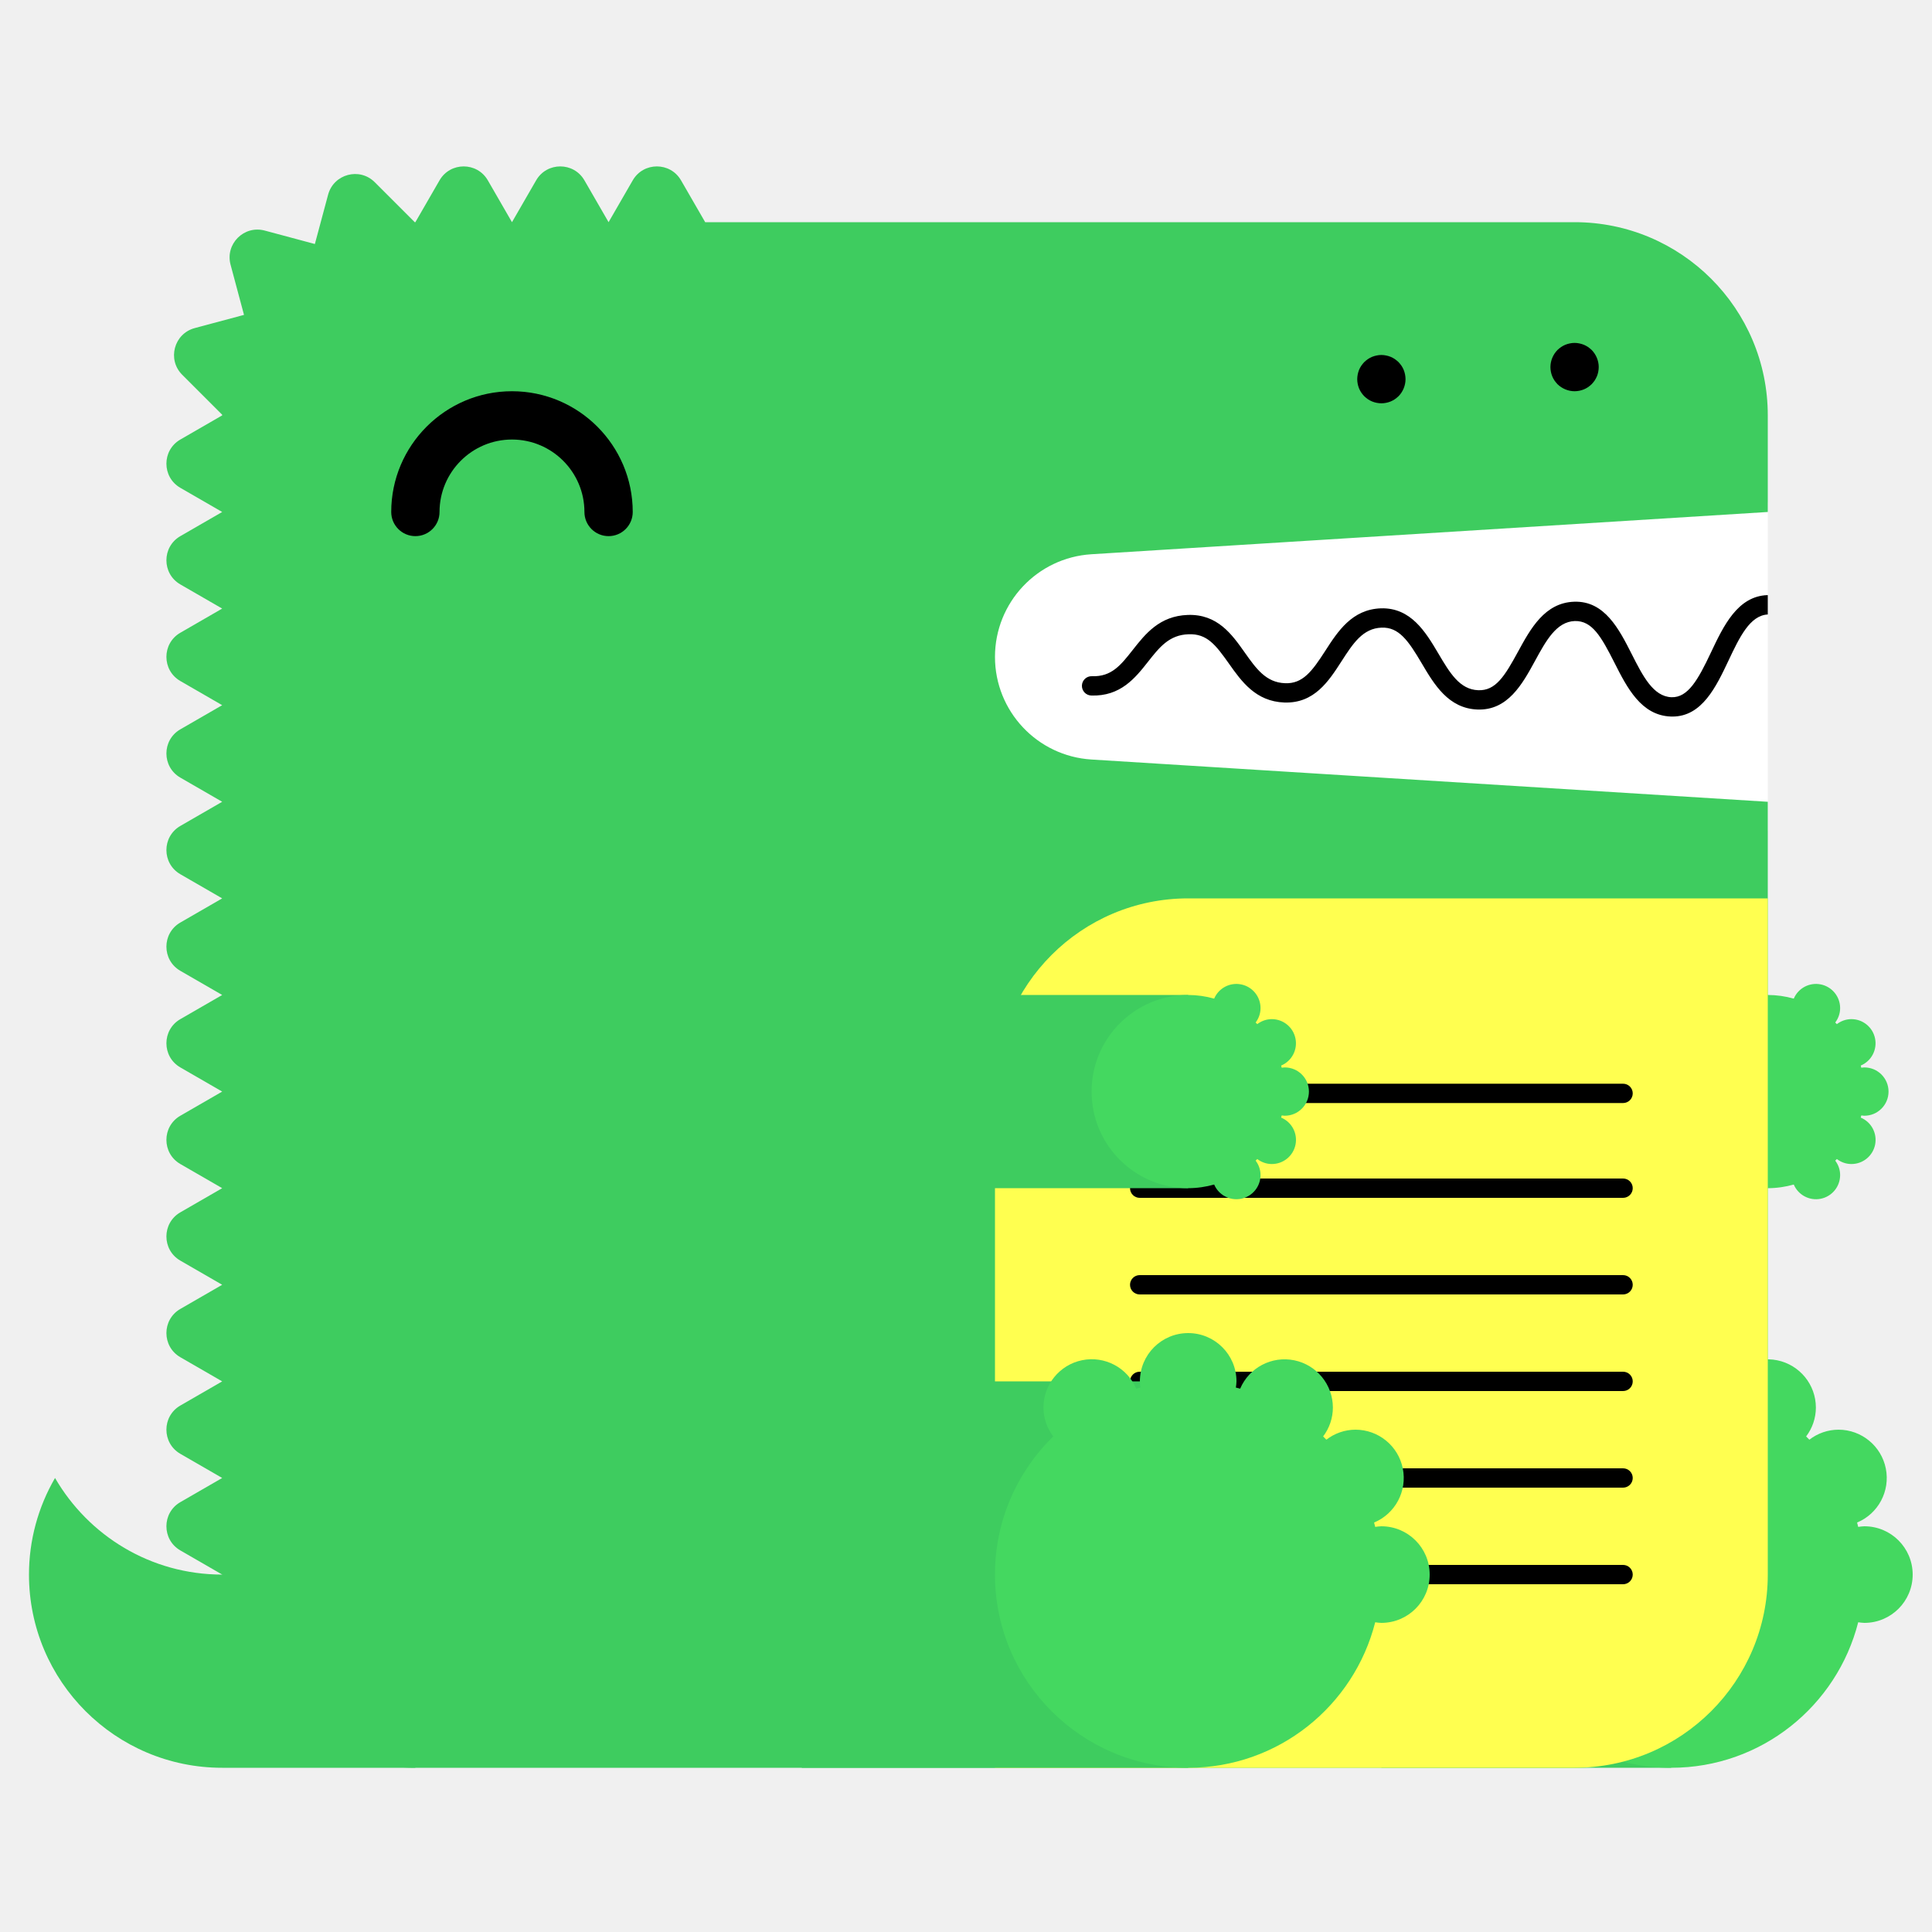
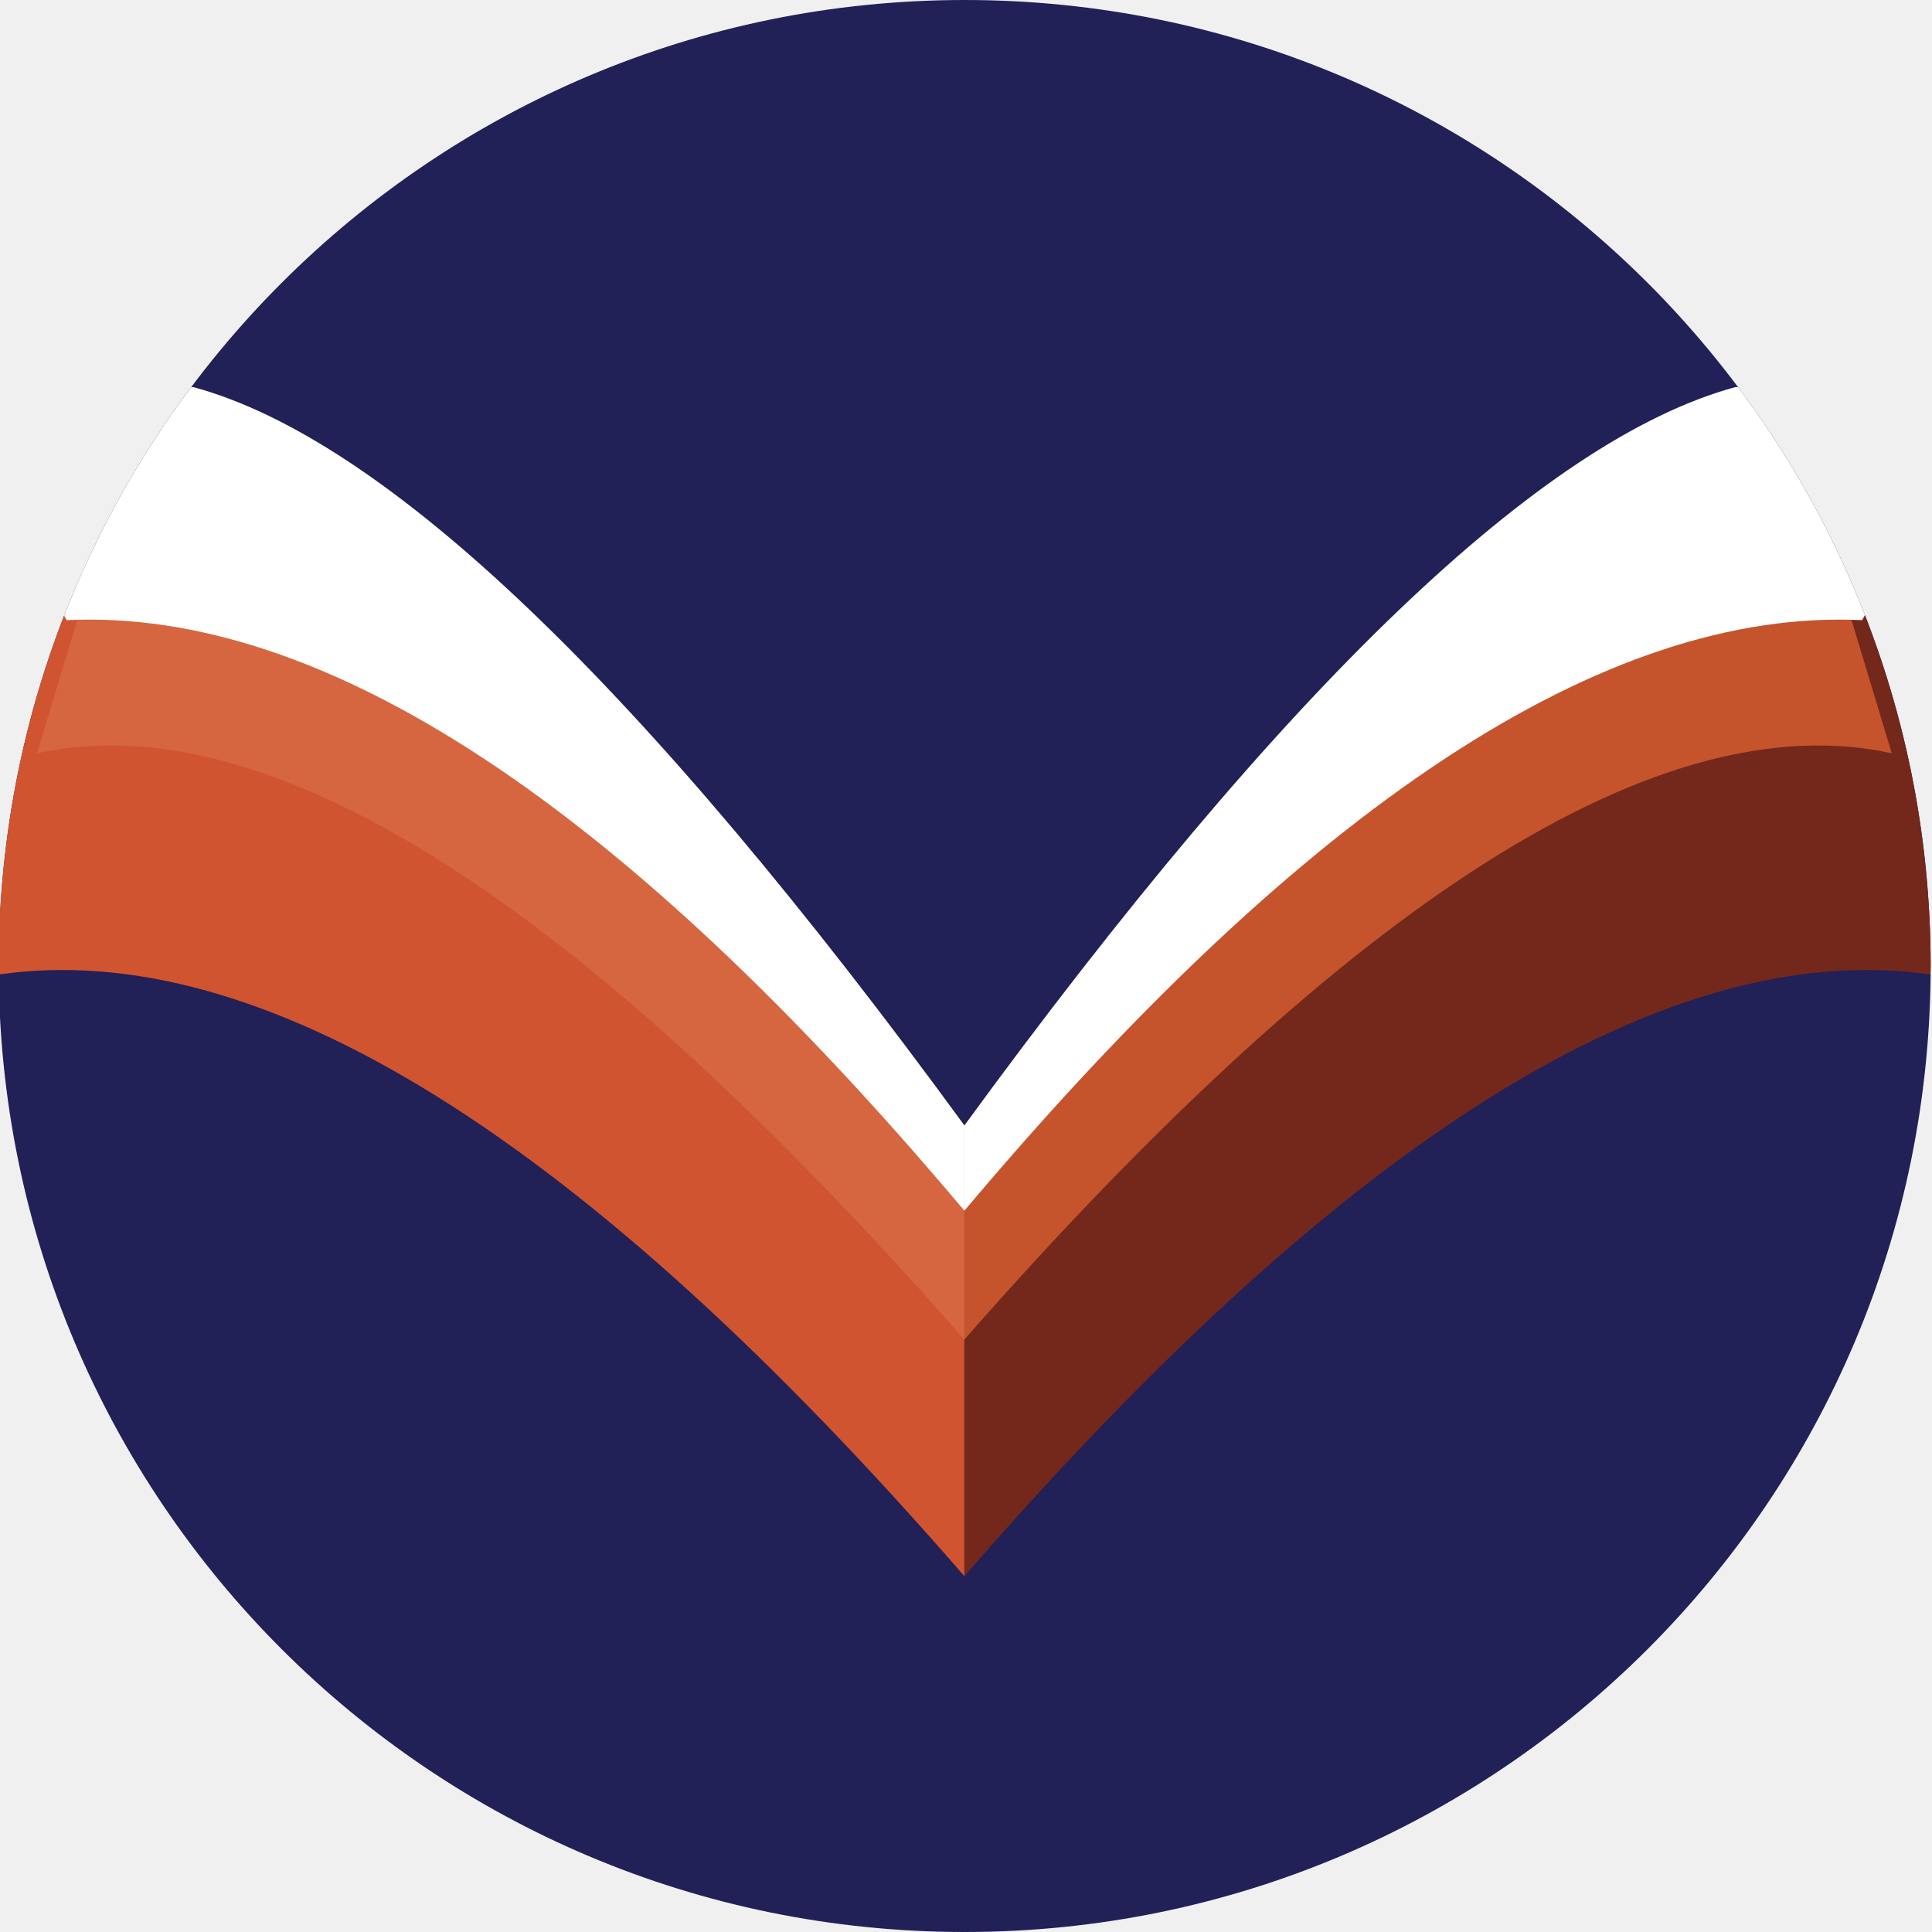
- <svg xmlns="http://www.w3.org/2000/svg" width="200" height="200" viewBox="0 0 200 200">
-   <g fill="none" fill-rule="evenodd">
-     <path fill="#FFF" d="M99 52h84v34H99z" />
-     <path d="M23 163c-7.398 0-13.843-4.027-17.303-10A19.886 19.886 0 0 0 3 163c0 11.046 8.954 20 20 20h20v-20H23z" fill="#3ECC5F" />
-     <path d="M112.98 57.376L183 53V43c0-11.046-8.954-20-20-20H73l-2.5-4.33c-1.112-1.925-3.889-1.925-5 0L63 23l-2.5-4.33c-1.111-1.925-3.889-1.925-5 0L53 23l-2.5-4.33c-1.111-1.925-3.889-1.925-5 0L43 23c-.022 0-.042.003-.065.003l-4.142-4.141c-1.57-1.571-4.252-.853-4.828 1.294l-1.369 5.104-5.192-1.392c-2.148-.575-4.111 1.389-3.535 3.536l1.39 5.193-5.102 1.367c-2.148.576-2.867 3.259-1.296 4.83l4.142 4.142c0 .021-.003.042-.003.064l-4.33 2.5c-1.925 1.111-1.925 3.889 0 5L23 53l-4.33 2.5c-1.925 1.111-1.925 3.889 0 5L23 63l-4.33 2.5c-1.925 1.111-1.925 3.889 0 5L23 73l-4.33 2.5c-1.925 1.111-1.925 3.889 0 5L23 83l-4.33 2.5c-1.925 1.111-1.925 3.889 0 5L23 93l-4.33 2.5c-1.925 1.111-1.925 3.889 0 5L23 103l-4.33 2.5c-1.925 1.111-1.925 3.889 0 5L23 113l-4.33 2.5c-1.925 1.111-1.925 3.889 0 5L23 123l-4.33 2.5c-1.925 1.111-1.925 3.889 0 5L23 133l-4.33 2.5c-1.925 1.111-1.925 3.889 0 5L23 143l-4.33 2.5c-1.925 1.111-1.925 3.889 0 5L23 153l-4.33 2.5c-1.925 1.111-1.925 3.889 0 5L23 163c0 11.046 8.954 20 20 20h120c11.046 0 20-8.954 20-20V83l-70.02-4.376A10.645 10.645 0 0 1 103 68c0-5.621 4.37-10.273 9.98-10.624" fill="#3ECC5F" />
-     <path fill="#3ECC5F" d="M143 183h30v-40h-30z" />
-     <path d="M193 158c-.219 0-.428.037-.639.064-.038-.15-.074-.301-.116-.451A5 5 0 0 0 190.32 148a4.96 4.96 0 0 0-3.016 1.036 26.531 26.531 0 0 0-.335-.336 4.955 4.955 0 0 0 1.011-2.987 5 5 0 0 0-9.599-1.959c-.148-.042-.297-.077-.445-.115.027-.211.064-.42.064-.639a5 5 0 0 0-5-5 5 5 0 0 0-5 5c0 .219.037.428.064.639-.148.038-.297.073-.445.115a4.998 4.998 0 0 0-9.599 1.959c0 1.125.384 2.151 1.011 2.987-3.717 3.632-6.031 8.693-6.031 14.3 0 11.046 8.954 20 20 20 9.339 0 17.16-6.41 19.361-15.064.211.027.42.064.639.064a5 5 0 0 0 5-5 5 5 0 0 0-5-5" fill="#44D860" />
-     <path fill="#3ECC5F" d="M153 123h30v-20h-30z" />
-     <path d="M193 115.5a2.5 2.5 0 1 0 0-5c-.109 0-.214.019-.319.032-.02-.075-.037-.15-.058-.225a2.501 2.501 0 0 0-.963-4.807c-.569 0-1.088.197-1.508.518a6.653 6.653 0 0 0-.168-.168c.314-.417.506-.931.506-1.494a2.5 2.5 0 0 0-4.8-.979A9.987 9.987 0 0 0 183 103c-5.522 0-10 4.478-10 10s4.478 10 10 10c.934 0 1.833-.138 2.69-.377a2.5 2.5 0 0 0 4.8-.979c0-.563-.192-1.077-.506-1.494.057-.055.113-.111.168-.168.42.321.939.518 1.508.518a2.5 2.5 0 0 0 .963-4.807c.021-.074.038-.15.058-.225.105.013.21.032.319.032" fill="#44D860" />
-     <path d="M63 55.5a2.5 2.5 0 0 1-2.5-2.5c0-4.136-3.364-7.5-7.5-7.5s-7.5 3.364-7.5 7.5a2.5 2.5 0 1 1-5 0c0-6.893 5.607-12.5 12.5-12.5S65.5 46.107 65.5 53a2.5 2.5 0 0 1-2.5 2.5" fill="#000" />
-     <path d="M103 183h60c11.046 0 20-8.954 20-20V93h-60c-11.046 0-20 8.954-20 20v70z" fill="#FFFF50" />
-     <path d="M168.02 124h-50.04a1 1 0 1 1 0-2h50.04a1 1 0 1 1 0 2m0 20h-50.04a1 1 0 1 1 0-2h50.04a1 1 0 1 1 0 2m0 20h-50.04a1 1 0 1 1 0-2h50.04a1 1 0 1 1 0 2m0-49.814h-50.04a1 1 0 1 1 0-2h50.04a1 1 0 1 1 0 2m0 19.814h-50.04a1 1 0 1 1 0-2h50.04a1 1 0 1 1 0 2m0 20h-50.04a1 1 0 1 1 0-2h50.04a1 1 0 1 1 0 2M183 61.611c-.012 0-.022-.006-.034-.005-3.09.105-4.552 3.196-5.842 5.923-1.346 2.85-2.387 4.703-4.093 4.647-1.889-.068-2.969-2.202-4.113-4.46-1.314-2.594-2.814-5.536-5.963-5.426-3.046.104-4.513 2.794-5.807 5.167-1.377 2.528-2.314 4.065-4.121 3.994-1.927-.07-2.951-1.805-4.136-3.813-1.321-2.236-2.848-4.75-5.936-4.664-2.994.103-4.465 2.385-5.763 4.4-1.373 2.13-2.335 3.428-4.165 3.351-1.973-.07-2.992-1.51-4.171-3.177-1.324-1.873-2.816-3.993-5.895-3.89-2.928.1-4.399 1.97-5.696 3.618-1.232 1.564-2.194 2.802-4.229 2.724a1 1 0 0 0-.072 2c3.017.101 4.545-1.8 5.872-3.487 1.177-1.496 2.193-2.787 4.193-2.855 1.926-.082 2.829 1.115 4.195 3.045 1.297 1.834 2.769 3.914 5.731 4.021 3.103.104 4.596-2.215 5.918-4.267 1.182-1.834 2.202-3.417 4.15-3.484 1.793-.067 2.769 1.35 4.145 3.681 1.297 2.197 2.766 4.686 5.787 4.796 3.125.108 4.634-2.62 5.949-5.035 1.139-2.088 2.214-4.06 4.119-4.126 1.793-.042 2.728 1.595 4.111 4.33 1.292 2.553 2.757 5.445 5.825 5.556l.169.003c3.064 0 4.518-3.075 5.805-5.794 1.139-2.41 2.217-4.68 4.067-4.773v-2z" fill="#000" />
-     <path fill="#3ECC5F" d="M83 183h40v-40H83z" />
-     <path d="M143 158c-.219 0-.428.037-.639.064-.038-.15-.074-.301-.116-.451A5 5 0 0 0 140.32 148a4.96 4.96 0 0 0-3.016 1.036 26.531 26.531 0 0 0-.335-.336 4.955 4.955 0 0 0 1.011-2.987 5 5 0 0 0-9.599-1.959c-.148-.042-.297-.077-.445-.115.027-.211.064-.42.064-.639a5 5 0 0 0-5-5 5 5 0 0 0-5 5c0 .219.037.428.064.639-.148.038-.297.073-.445.115a4.998 4.998 0 0 0-9.599 1.959c0 1.125.384 2.151 1.011 2.987-3.717 3.632-6.031 8.693-6.031 14.3 0 11.046 8.954 20 20 20 9.339 0 17.16-6.41 19.361-15.064.211.027.42.064.639.064a5 5 0 0 0 5-5 5 5 0 0 0-5-5" fill="#44D860" />
-     <path fill="#3ECC5F" d="M83 123h40v-20H83z" />
-     <path d="M133 115.5a2.5 2.5 0 1 0 0-5c-.109 0-.214.019-.319.032-.02-.075-.037-.15-.058-.225a2.501 2.501 0 0 0-.963-4.807c-.569 0-1.088.197-1.508.518a6.653 6.653 0 0 0-.168-.168c.314-.417.506-.931.506-1.494a2.5 2.5 0 0 0-4.8-.979A9.987 9.987 0 0 0 123 103c-5.522 0-10 4.478-10 10s4.478 10 10 10c.934 0 1.833-.138 2.69-.377a2.5 2.5 0 0 0 4.8-.979c0-.563-.192-1.077-.506-1.494.057-.055.113-.111.168-.168.42.321.939.518 1.508.518a2.5 2.5 0 0 0 .963-4.807c.021-.074.038-.15.058-.225.105.013.21.032.319.032" fill="#44D860" />
-     <path d="M143 41.75c-.16 0-.33-.02-.49-.05a2.52 2.52 0 0 1-.47-.14c-.15-.06-.29-.14-.431-.23-.13-.09-.259-.2-.38-.31-.109-.12-.219-.24-.309-.38s-.17-.28-.231-.43a2.619 2.619 0 0 1-.189-.96c0-.16.02-.33.05-.49.03-.16.08-.31.139-.47.061-.15.141-.29.231-.43.09-.13.2-.26.309-.38.121-.11.25-.22.38-.31.141-.09.281-.17.431-.23.149-.06.31-.11.47-.14.32-.07.65-.07.98 0 .159.03.32.08.47.14.149.06.29.14.43.23.13.09.259.2.38.31.11.12.22.25.31.38.09.14.17.28.23.43.06.16.11.31.14.47.029.16.05.33.05.49 0 .66-.271 1.31-.73 1.77-.121.11-.25.22-.38.31-.14.09-.281.17-.43.23a2.565 2.565 0 0 1-.96.19m20-1.25c-.66 0-1.3-.27-1.771-.73a3.802 3.802 0 0 1-.309-.38c-.09-.14-.17-.28-.231-.43a2.619 2.619 0 0 1-.189-.96c0-.66.27-1.3.729-1.77.121-.11.25-.22.38-.31.141-.09.281-.17.431-.23.149-.06.31-.11.47-.14.32-.07.66-.07.98 0 .159.03.32.08.47.14.149.06.29.14.43.23.13.09.259.2.38.31.459.47.73 1.11.73 1.77 0 .16-.021.33-.05.49-.03.16-.08.32-.14.47-.07.15-.14.29-.23.43-.09.13-.2.26-.31.38-.121.11-.25.22-.38.31-.14.09-.281.17-.43.23a2.565 2.565 0 0 1-.96.19" fill="#000" />
+ <svg xmlns="http://www.w3.org/2000/svg" xmlns:xlink="http://www.w3.org/1999/xlink" width="1200px" height="1200px" viewBox="0 0 1200 1200" version="1.1">
+   <defs>
+     <circle id="path-1" cx="600.159" cy="600" r="600" />
+     <circle id="path-3" cx="600.159" cy="600" r="600" />
+   </defs>
+   <g id="logo" stroke="none" stroke-width="1" fill="none" fill-rule="evenodd">
+     <g id="Group-Copy-4" transform="translate(-1, 0)">
+       <mask id="mask-2" fill="white">
+         <use xlink:href="#path-1" />
+       </mask>
+       <g id="Oval-Copy" />
+       <mask id="mask-4" fill="white">
+         <use xlink:href="#path-3" />
+       </mask>
+       <use id="Oval-Copy-2" fill="#212057" xlink:href="#path-3" />
+       <g id="Group-2" mask="url(#mask-4)">
+         <g transform="translate(-11, 239.6642)">
+           <path d="M611,459.544 C411.792,186.743 252.359,34.073 132.703,1.536 C18.583,-4.289 -21.932,117.073 11.156,365.623 C174.297,342.1 374.245,466.671 611,739.336 L611,459.544 Z" id="Path" fill="#D15430" />
+           <path d="M1222,459.544 C1022.792,186.743 863.359,34.073 743.703,1.536 C629.583,-4.289 589.068,117.073 622.156,365.623 C785.297,342.1 985.245,466.671 1222,739.336 L1222,459.544 Z" id="Path-Copy" fill="#73281B" transform="translate(916.5, 370.3358) scale(-1, 1) translate(-916.5, -370.3358) " />
+           <path d="M611,509.265 C385.25,244.332 201.986,121.702 61.207,141.376 L35,228.212 C178.322,196.801 370.322,318.176 611,592.336 L611,509.265 Z" id="Path-2" fill="#D5663F" />
+           <path d="M1187,509.265 C961.25,244.332 777.986,121.702 637.207,141.376 L611,228.212 C754.322,196.801 946.322,318.176 1187,592.336 L1187,509.265 Z" id="Path-2-Copy" fill="#C5542C" transform="translate(899, 365.8358) scale(-1, 1) translate(-899, -365.8358) " />
+           <path d="M611,459.374 C411.605,186.24 252.023,33.384 132.255,0.808 C18.028,-5.024 -8.24,43.215 53.45,145.526 C212.949,137.879 398.799,260.149 611,512.336 L611,459.374 Z" id="Path" fill="#FFFFFF" />
+           <path d="M1201,459.374 C1001.605,186.24 842.023,33.384 722.255,0.808 C608.028,-5.024 581.76,43.215 643.45,145.526 C802.949,137.879 988.799,260.149 1201,512.336 L1201,459.374 Z" id="Path-Copy-2" fill="#FFFFFF" transform="translate(906, 256.3358) scale(-1, 1) translate(-906, -256.3358) " />
+         </g>
+       </g>
+     </g>
  </g>
</svg>
